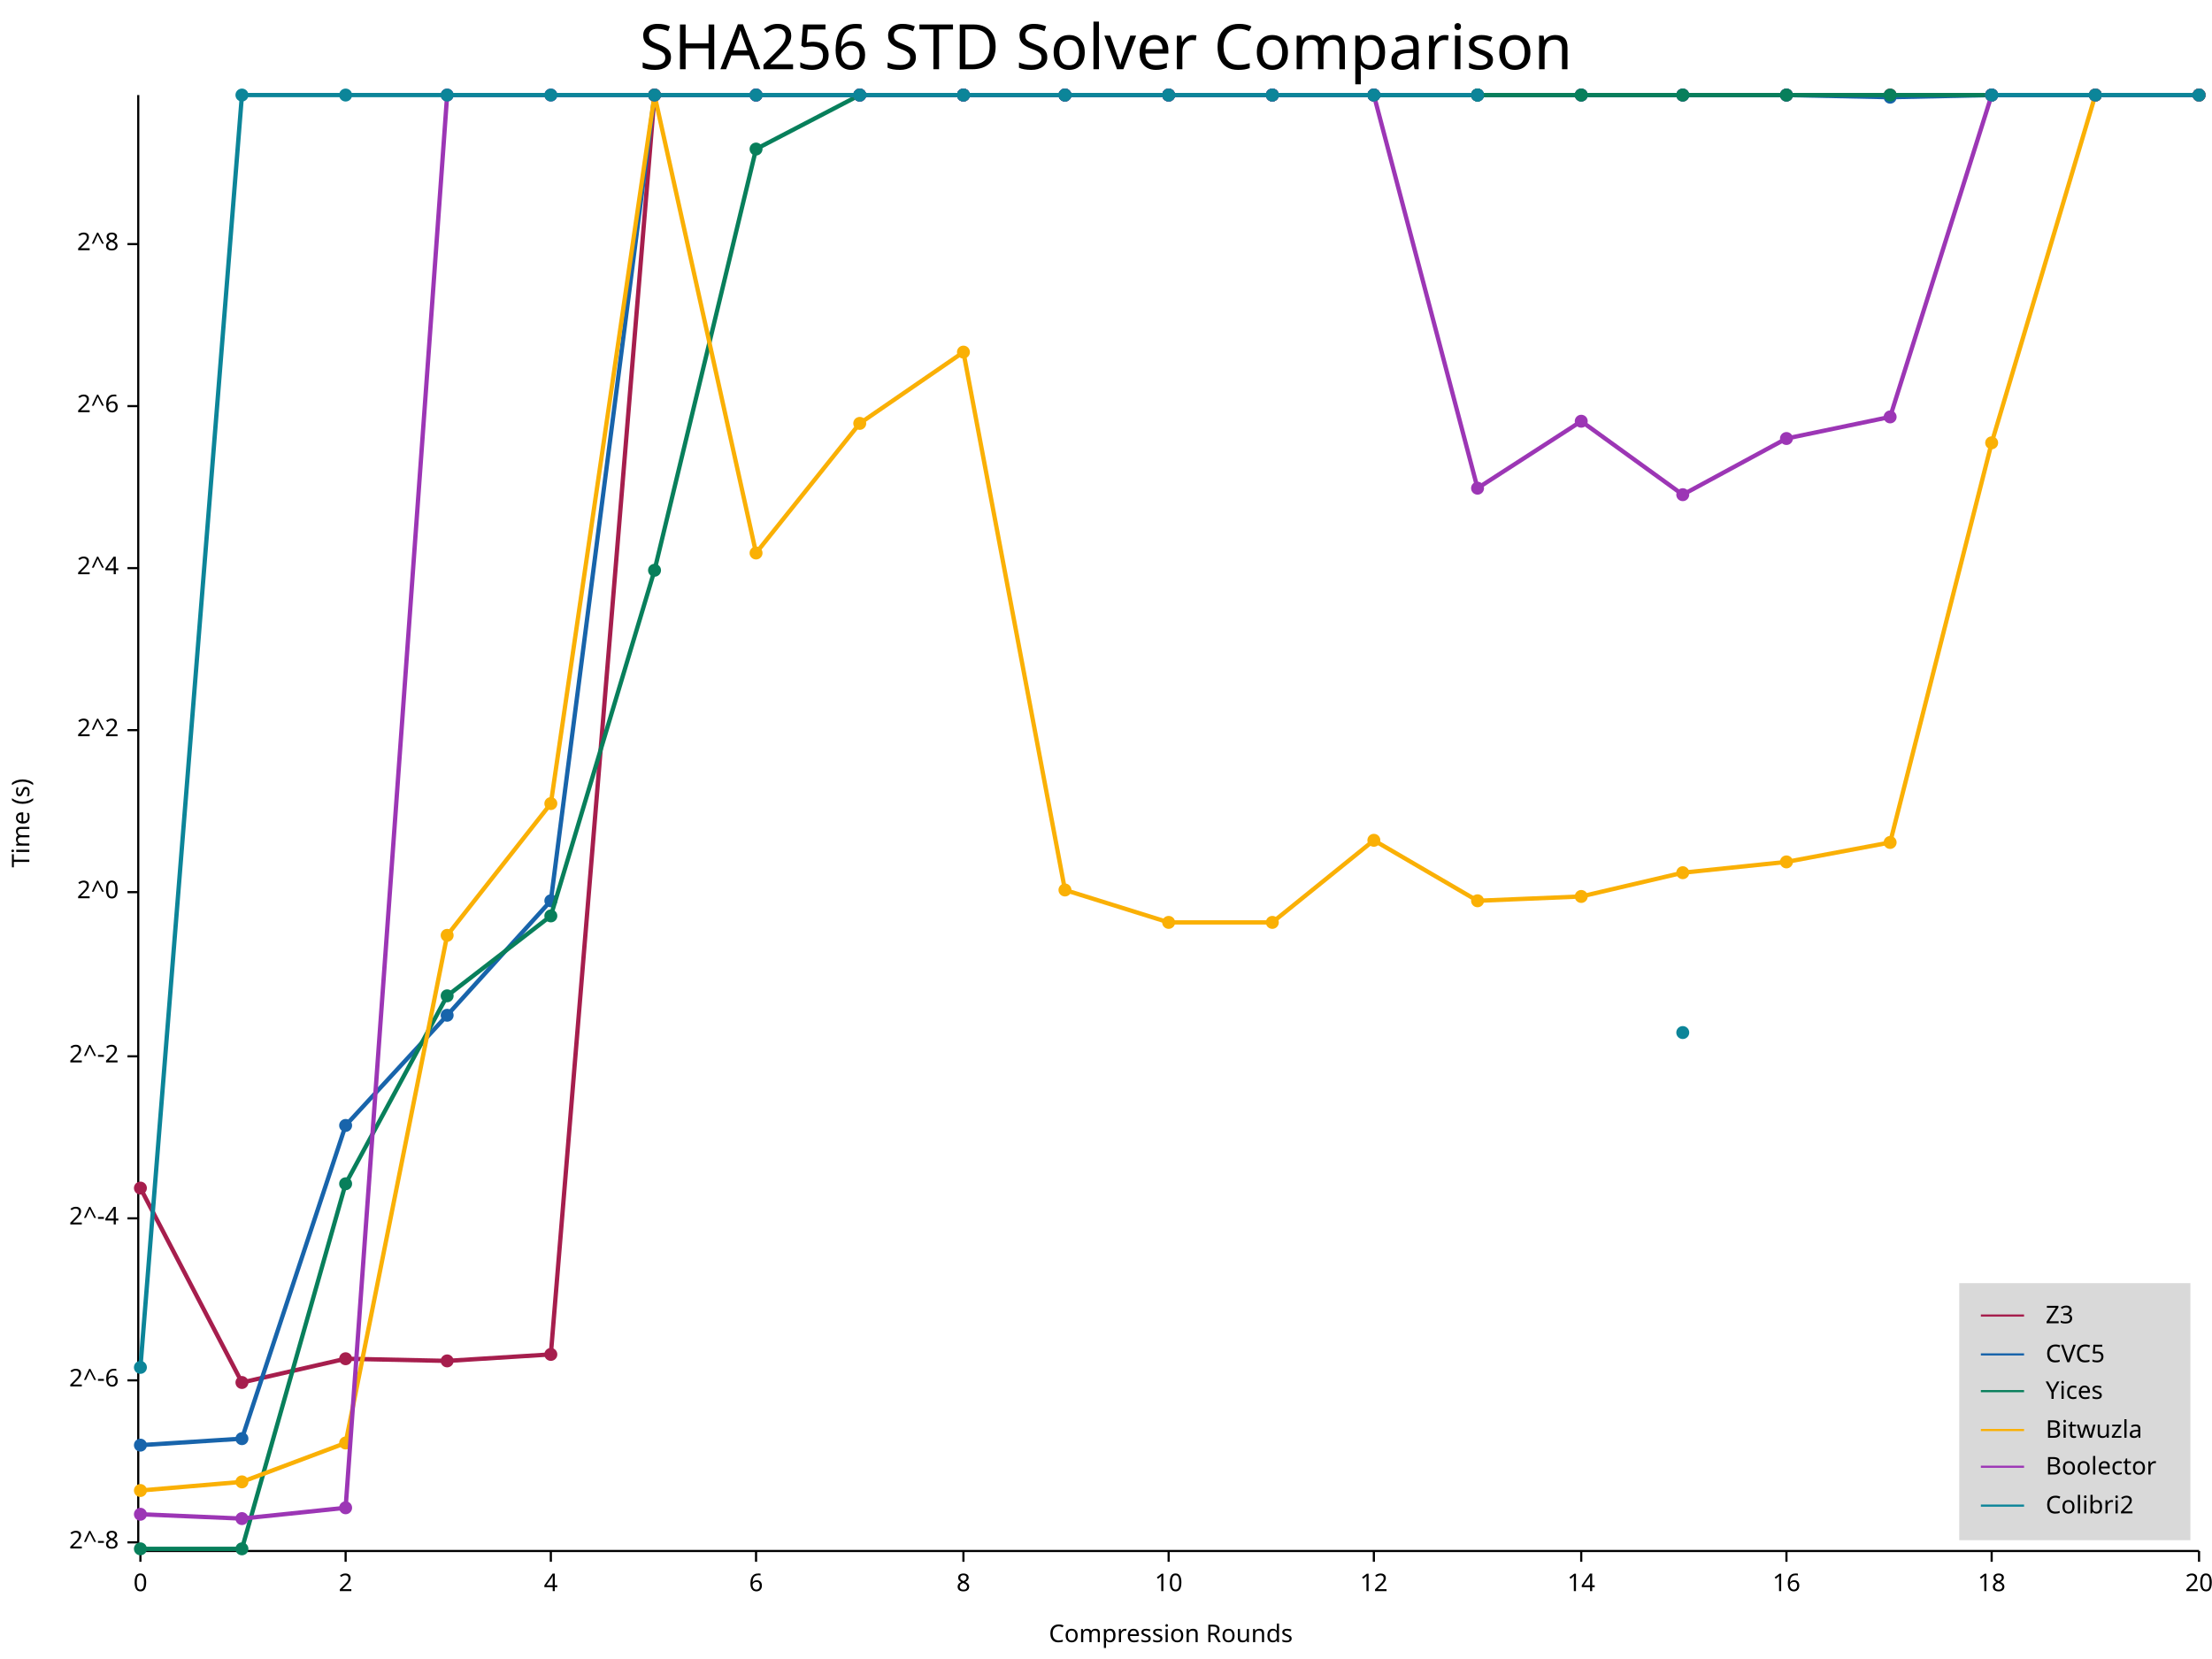
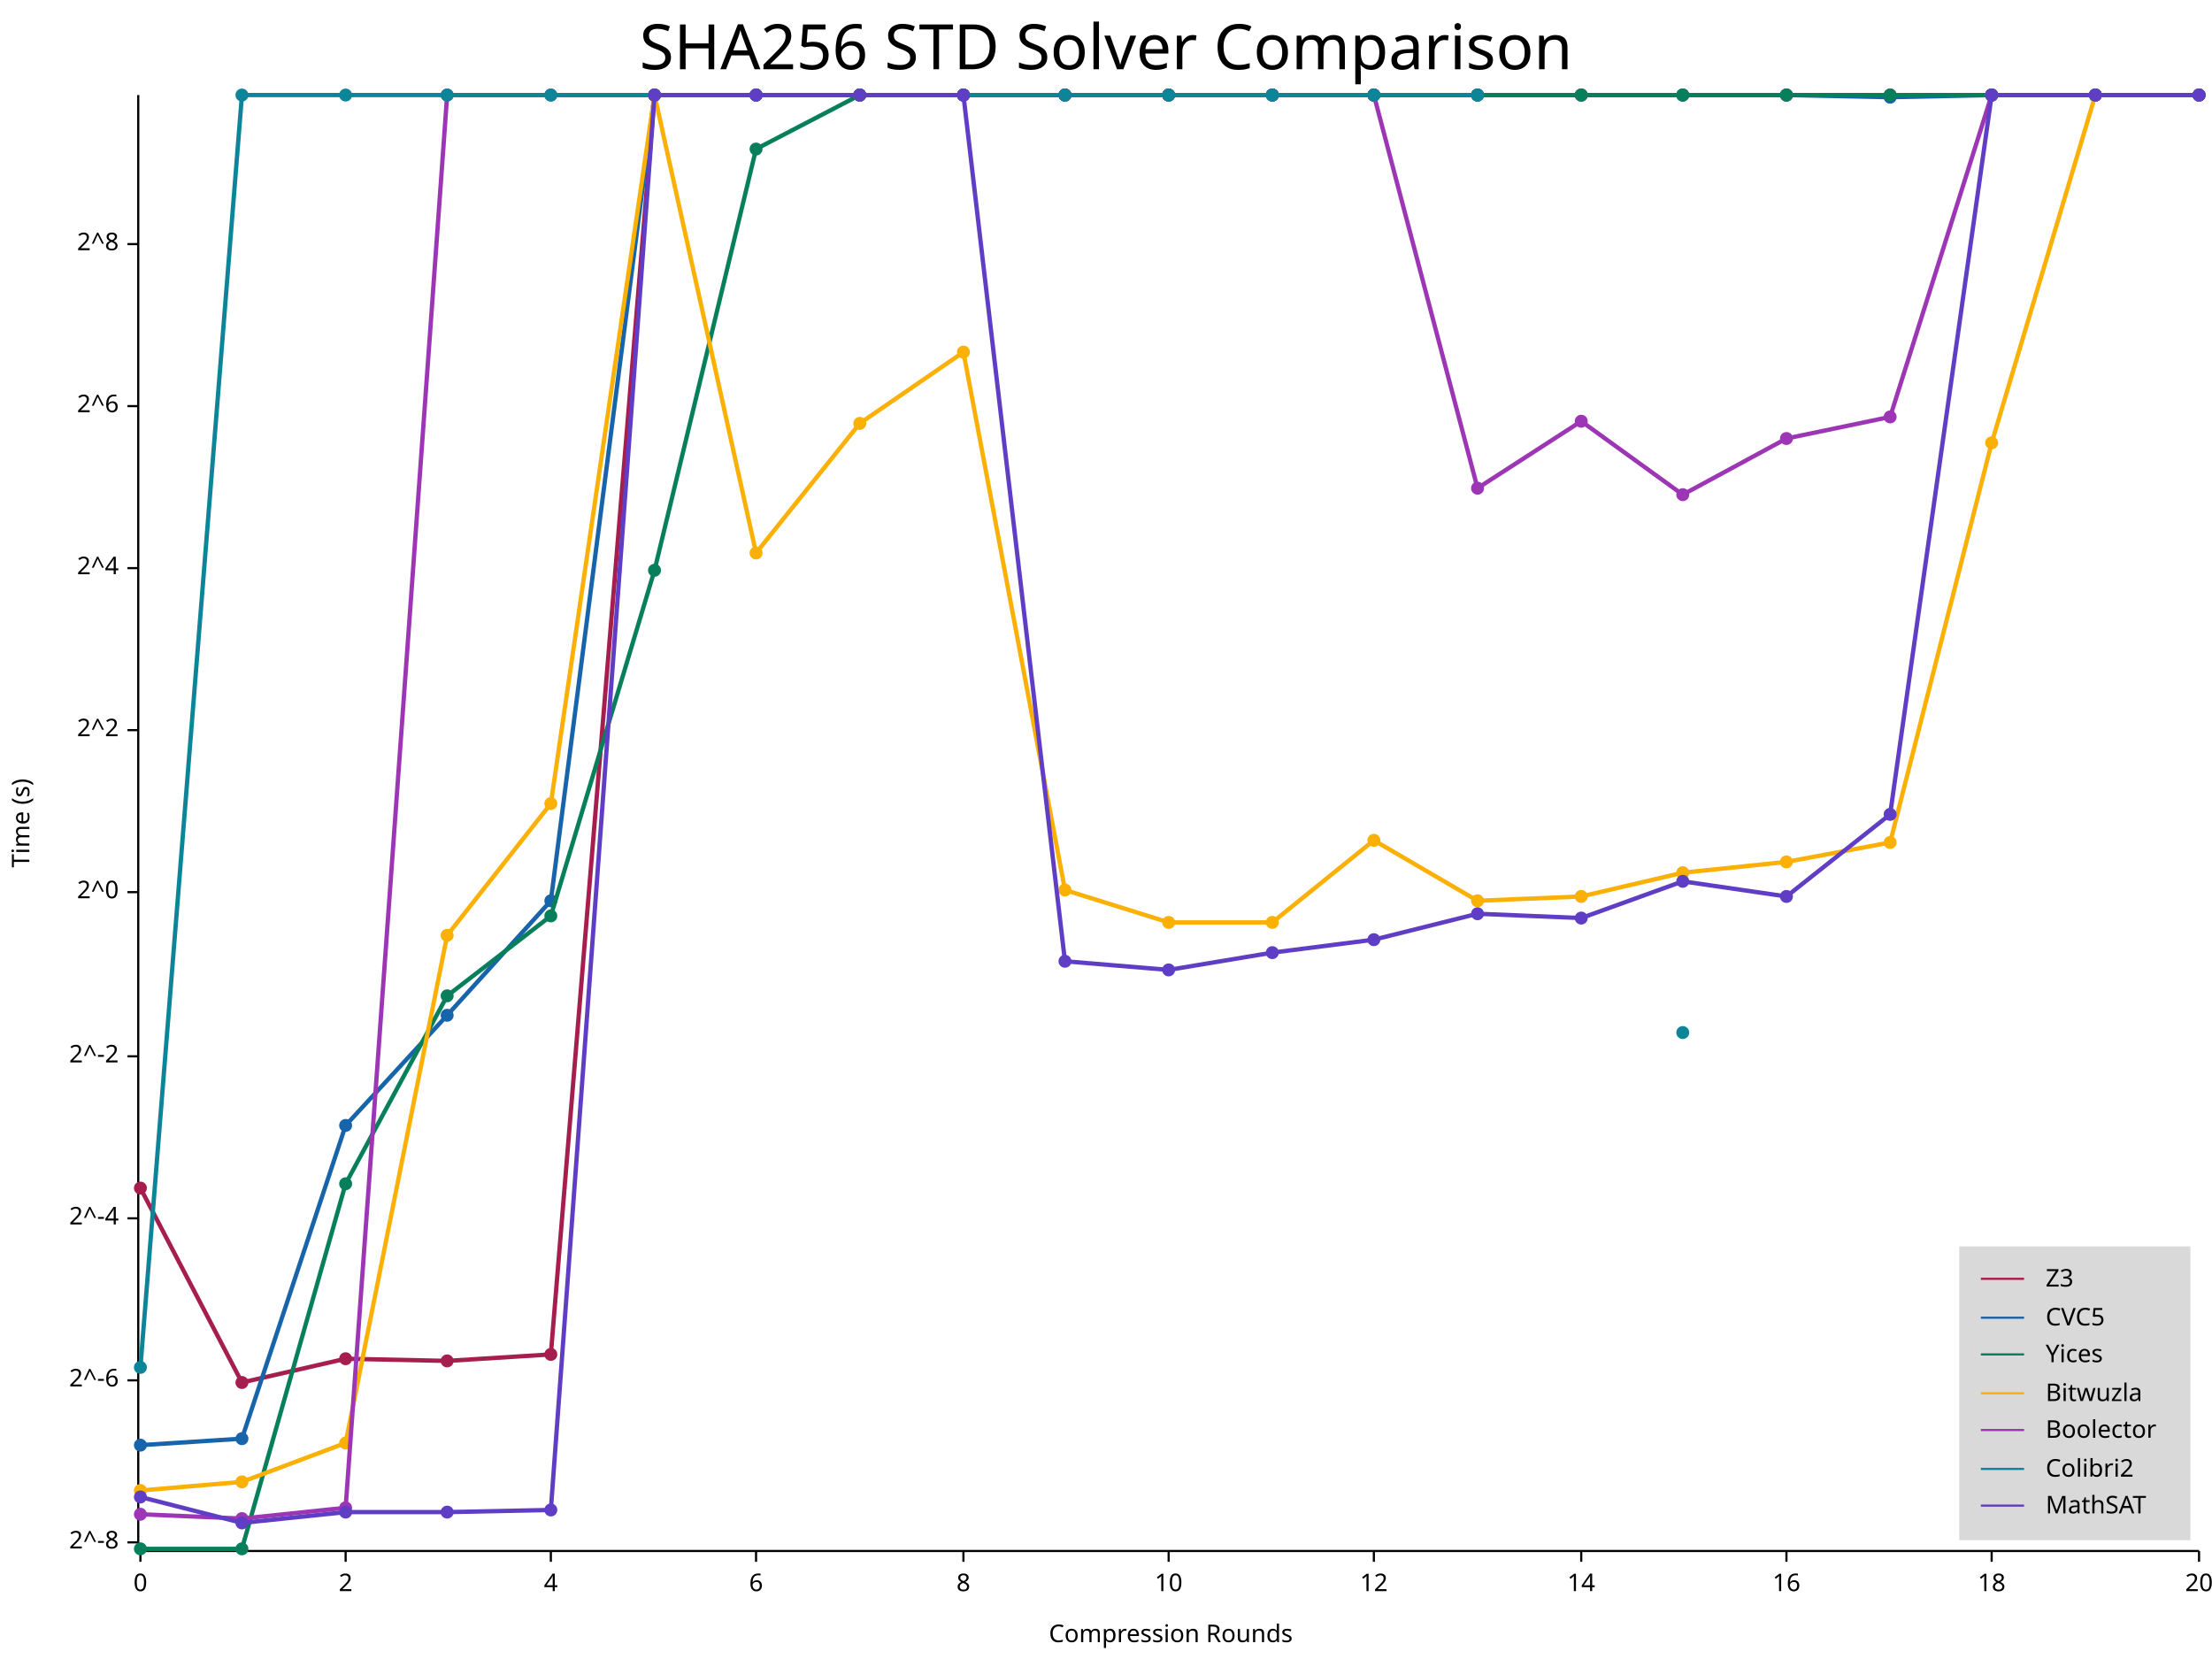
<svg xmlns="http://www.w3.org/2000/svg" width="1024" height="768" viewBox="0 0 1024 768">
  <rect x="0" y="0" width="1024" height="768" opacity="1" fill="#FFFFFF" stroke="none" />
  <text x="512" y="10" dy="0.76em" text-anchor="middle" font-family="noto sans" font-size="29.032" opacity="1" fill="#000000">
SHA256 STD Solver Comparison
</text>
  <text x="542" y="763" dy="-0.5ex" text-anchor="middle" font-family="noto sans" font-size="11.29" opacity="1" fill="#000000">
Compression Rounds
</text>
  <polyline fill="none" opacity="1" stroke="#000000" stroke-width="1" points="65,718 1018,718 " />
  <text x="65" y="728" dy="0.76em" text-anchor="middle" font-family="noto sans" font-size="11.29" opacity="1" fill="#000000">
0
</text>
  <polyline fill="none" opacity="1" stroke="#000000" stroke-width="1" points="65,718 65,723 " />
  <text x="160" y="728" dy="0.76em" text-anchor="middle" font-family="noto sans" font-size="11.29" opacity="1" fill="#000000">
2
</text>
  <polyline fill="none" opacity="1" stroke="#000000" stroke-width="1" points="160,718 160,723 " />
  <text x="255" y="728" dy="0.76em" text-anchor="middle" font-family="noto sans" font-size="11.29" opacity="1" fill="#000000">
4
</text>
  <polyline fill="none" opacity="1" stroke="#000000" stroke-width="1" points="255,718 255,723 " />
  <text x="350" y="728" dy="0.76em" text-anchor="middle" font-family="noto sans" font-size="11.29" opacity="1" fill="#000000">
6
</text>
  <polyline fill="none" opacity="1" stroke="#000000" stroke-width="1" points="350,718 350,723 " />
  <text x="446" y="728" dy="0.76em" text-anchor="middle" font-family="noto sans" font-size="11.29" opacity="1" fill="#000000">
8
</text>
  <polyline fill="none" opacity="1" stroke="#000000" stroke-width="1" points="446,718 446,723 " />
  <text x="541" y="728" dy="0.76em" text-anchor="middle" font-family="noto sans" font-size="11.29" opacity="1" fill="#000000">
10
</text>
  <polyline fill="none" opacity="1" stroke="#000000" stroke-width="1" points="541,718 541,723 " />
  <text x="636" y="728" dy="0.76em" text-anchor="middle" font-family="noto sans" font-size="11.29" opacity="1" fill="#000000">
12
</text>
  <polyline fill="none" opacity="1" stroke="#000000" stroke-width="1" points="636,718 636,723 " />
  <text x="732" y="728" dy="0.76em" text-anchor="middle" font-family="noto sans" font-size="11.29" opacity="1" fill="#000000">
14
</text>
  <polyline fill="none" opacity="1" stroke="#000000" stroke-width="1" points="732,718 732,723 " />
  <text x="827" y="728" dy="0.76em" text-anchor="middle" font-family="noto sans" font-size="11.29" opacity="1" fill="#000000">
16
</text>
  <polyline fill="none" opacity="1" stroke="#000000" stroke-width="1" points="827,718 827,723 " />
  <text x="922" y="728" dy="0.76em" text-anchor="middle" font-family="noto sans" font-size="11.29" opacity="1" fill="#000000">
18
</text>
  <polyline fill="none" opacity="1" stroke="#000000" stroke-width="1" points="922,718 922,723 " />
  <text x="1018" y="728" dy="0.76em" text-anchor="middle" font-family="noto sans" font-size="11.29" opacity="1" fill="#000000">
20
</text>
  <polyline fill="none" opacity="1" stroke="#000000" stroke-width="1" points="1018,718 1018,723 " />
  <text x="5" y="381" dy="0.76em" text-anchor="middle" font-family="noto sans" font-size="11.29" opacity="1" fill="#000000" transform="rotate(270, 5, 381)">
Time (s)
</text>
  <polyline fill="none" opacity="1" stroke="#000000" stroke-width="1" points="64,44 64,717 " />
  <text x="55" y="714" dy="0.5ex" text-anchor="end" font-family="noto sans" font-size="11.29" opacity="1" fill="#000000">
2^-8
</text>
  <polyline fill="none" opacity="1" stroke="#000000" stroke-width="1" points="59,714 64,714 " />
  <text x="55" y="639" dy="0.5ex" text-anchor="end" font-family="noto sans" font-size="11.29" opacity="1" fill="#000000">
2^-6
</text>
  <polyline fill="none" opacity="1" stroke="#000000" stroke-width="1" points="59,639 64,639 " />
  <text x="55" y="564" dy="0.5ex" text-anchor="end" font-family="noto sans" font-size="11.29" opacity="1" fill="#000000">
2^-4
</text>
  <polyline fill="none" opacity="1" stroke="#000000" stroke-width="1" points="59,564 64,564 " />
  <text x="55" y="489" dy="0.5ex" text-anchor="end" font-family="noto sans" font-size="11.29" opacity="1" fill="#000000">
2^-2
</text>
  <polyline fill="none" opacity="1" stroke="#000000" stroke-width="1" points="59,489 64,489 " />
  <text x="55" y="413" dy="0.5ex" text-anchor="end" font-family="noto sans" font-size="11.29" opacity="1" fill="#000000">
2^0
</text>
  <polyline fill="none" opacity="1" stroke="#000000" stroke-width="1" points="59,413 64,413 " />
  <text x="55" y="338" dy="0.5ex" text-anchor="end" font-family="noto sans" font-size="11.29" opacity="1" fill="#000000">
2^2
</text>
  <polyline fill="none" opacity="1" stroke="#000000" stroke-width="1" points="59,338 64,338 " />
  <text x="55" y="263" dy="0.5ex" text-anchor="end" font-family="noto sans" font-size="11.29" opacity="1" fill="#000000">
2^4
</text>
  <polyline fill="none" opacity="1" stroke="#000000" stroke-width="1" points="59,263 64,263 " />
  <text x="55" y="188" dy="0.5ex" text-anchor="end" font-family="noto sans" font-size="11.29" opacity="1" fill="#000000">
2^6
</text>
  <polyline fill="none" opacity="1" stroke="#000000" stroke-width="1" points="59,188 64,188 " />
  <text x="55" y="113" dy="0.5ex" text-anchor="end" font-family="noto sans" font-size="11.29" opacity="1" fill="#000000">
2^8
</text>
  <polyline fill="none" opacity="1" stroke="#000000" stroke-width="1" points="59,113 64,113 " />
  <polyline fill="none" opacity="1" stroke="#A61E4D" stroke-width="2" points="65,550 112,640 160,629 207,630 255,627 303,44 350,44 398,44 446,44 493,44 541,44 589,44 636,44 684,44 732,44 779,44 827,44 875,44 922,44 970,44 1018,44 " />
  <circle cx="65" cy="550" r="3" opacity="1" fill="#A61E4D" stroke="none" stroke-width="1" />
  <circle cx="112" cy="640" r="3" opacity="1" fill="#A61E4D" stroke="none" stroke-width="1" />
  <circle cx="160" cy="629" r="3" opacity="1" fill="#A61E4D" stroke="none" stroke-width="1" />
  <circle cx="207" cy="630" r="3" opacity="1" fill="#A61E4D" stroke="none" stroke-width="1" />
  <circle cx="255" cy="627" r="3" opacity="1" fill="#A61E4D" stroke="none" stroke-width="1" />
  <circle cx="303" cy="44" r="3" opacity="1" fill="#A61E4D" stroke="none" stroke-width="1" />
  <circle cx="350" cy="44" r="3" opacity="1" fill="#A61E4D" stroke="none" stroke-width="1" />
  <circle cx="398" cy="44" r="3" opacity="1" fill="#A61E4D" stroke="none" stroke-width="1" />
  <circle cx="446" cy="44" r="3" opacity="1" fill="#A61E4D" stroke="none" stroke-width="1" />
  <circle cx="493" cy="44" r="3" opacity="1" fill="#A61E4D" stroke="none" stroke-width="1" />
  <circle cx="541" cy="44" r="3" opacity="1" fill="#A61E4D" stroke="none" stroke-width="1" />
  <circle cx="589" cy="44" r="3" opacity="1" fill="#A61E4D" stroke="none" stroke-width="1" />
  <circle cx="636" cy="44" r="3" opacity="1" fill="#A61E4D" stroke="none" stroke-width="1" />
  <circle cx="684" cy="44" r="3" opacity="1" fill="#A61E4D" stroke="none" stroke-width="1" />
  <circle cx="732" cy="44" r="3" opacity="1" fill="#A61E4D" stroke="none" stroke-width="1" />
  <circle cx="779" cy="44" r="3" opacity="1" fill="#A61E4D" stroke="none" stroke-width="1" />
  <circle cx="827" cy="44" r="3" opacity="1" fill="#A61E4D" stroke="none" stroke-width="1" />
  <circle cx="875" cy="44" r="3" opacity="1" fill="#A61E4D" stroke="none" stroke-width="1" />
  <circle cx="922" cy="44" r="3" opacity="1" fill="#A61E4D" stroke="none" stroke-width="1" />
  <circle cx="970" cy="44" r="3" opacity="1" fill="#A61E4D" stroke="none" stroke-width="1" />
  <circle cx="1018" cy="44" r="3" opacity="1" fill="#A61E4D" stroke="none" stroke-width="1" />
  <polyline fill="none" opacity="1" stroke="#1864AB" stroke-width="2" points="65,669 112,666 160,521 207,470 255,417 303,44 350,44 398,44 446,44 493,44 541,44 589,44 636,44 684,44 732,44 779,44 827,44 875,45 922,44 970,44 1018,44 " />
  <circle cx="65" cy="669" r="3" opacity="1" fill="#1864AB" stroke="none" stroke-width="1" />
  <circle cx="112" cy="666" r="3" opacity="1" fill="#1864AB" stroke="none" stroke-width="1" />
  <circle cx="160" cy="521" r="3" opacity="1" fill="#1864AB" stroke="none" stroke-width="1" />
  <circle cx="207" cy="470" r="3" opacity="1" fill="#1864AB" stroke="none" stroke-width="1" />
  <circle cx="255" cy="417" r="3" opacity="1" fill="#1864AB" stroke="none" stroke-width="1" />
  <circle cx="303" cy="44" r="3" opacity="1" fill="#1864AB" stroke="none" stroke-width="1" />
  <circle cx="350" cy="44" r="3" opacity="1" fill="#1864AB" stroke="none" stroke-width="1" />
  <circle cx="398" cy="44" r="3" opacity="1" fill="#1864AB" stroke="none" stroke-width="1" />
  <circle cx="446" cy="44" r="3" opacity="1" fill="#1864AB" stroke="none" stroke-width="1" />
  <circle cx="493" cy="44" r="3" opacity="1" fill="#1864AB" stroke="none" stroke-width="1" />
  <circle cx="541" cy="44" r="3" opacity="1" fill="#1864AB" stroke="none" stroke-width="1" />
  <circle cx="589" cy="44" r="3" opacity="1" fill="#1864AB" stroke="none" stroke-width="1" />
  <circle cx="636" cy="44" r="3" opacity="1" fill="#1864AB" stroke="none" stroke-width="1" />
  <circle cx="684" cy="44" r="3" opacity="1" fill="#1864AB" stroke="none" stroke-width="1" />
  <circle cx="732" cy="44" r="3" opacity="1" fill="#1864AB" stroke="none" stroke-width="1" />
  <circle cx="779" cy="44" r="3" opacity="1" fill="#1864AB" stroke="none" stroke-width="1" />
  <circle cx="827" cy="44" r="3" opacity="1" fill="#1864AB" stroke="none" stroke-width="1" />
  <circle cx="875" cy="45" r="3" opacity="1" fill="#1864AB" stroke="none" stroke-width="1" />
  <circle cx="922" cy="44" r="3" opacity="1" fill="#1864AB" stroke="none" stroke-width="1" />
  <circle cx="970" cy="44" r="3" opacity="1" fill="#1864AB" stroke="none" stroke-width="1" />
  <circle cx="1018" cy="44" r="3" opacity="1" fill="#1864AB" stroke="none" stroke-width="1" />
  <polyline fill="none" opacity="1" stroke="#087F5B" stroke-width="2" points="65,717 112,717 160,548 207,461 255,424 303,264 350,69 398,44 446,44 493,44 541,44 589,44 636,44 684,44 732,44 779,44 827,44 875,44 922,44 970,44 1018,44 " />
  <circle cx="65" cy="717" r="3" opacity="1" fill="#087F5B" stroke="none" stroke-width="1" />
  <circle cx="112" cy="717" r="3" opacity="1" fill="#087F5B" stroke="none" stroke-width="1" />
  <circle cx="160" cy="548" r="3" opacity="1" fill="#087F5B" stroke="none" stroke-width="1" />
  <circle cx="207" cy="461" r="3" opacity="1" fill="#087F5B" stroke="none" stroke-width="1" />
  <circle cx="255" cy="424" r="3" opacity="1" fill="#087F5B" stroke="none" stroke-width="1" />
  <circle cx="303" cy="264" r="3" opacity="1" fill="#087F5B" stroke="none" stroke-width="1" />
  <circle cx="350" cy="69" r="3" opacity="1" fill="#087F5B" stroke="none" stroke-width="1" />
  <circle cx="398" cy="44" r="3" opacity="1" fill="#087F5B" stroke="none" stroke-width="1" />
  <circle cx="446" cy="44" r="3" opacity="1" fill="#087F5B" stroke="none" stroke-width="1" />
  <circle cx="493" cy="44" r="3" opacity="1" fill="#087F5B" stroke="none" stroke-width="1" />
  <circle cx="541" cy="44" r="3" opacity="1" fill="#087F5B" stroke="none" stroke-width="1" />
  <circle cx="589" cy="44" r="3" opacity="1" fill="#087F5B" stroke="none" stroke-width="1" />
  <circle cx="636" cy="44" r="3" opacity="1" fill="#087F5B" stroke="none" stroke-width="1" />
  <circle cx="684" cy="44" r="3" opacity="1" fill="#087F5B" stroke="none" stroke-width="1" />
  <circle cx="732" cy="44" r="3" opacity="1" fill="#087F5B" stroke="none" stroke-width="1" />
  <circle cx="779" cy="44" r="3" opacity="1" fill="#087F5B" stroke="none" stroke-width="1" />
  <circle cx="827" cy="44" r="3" opacity="1" fill="#087F5B" stroke="none" stroke-width="1" />
  <circle cx="875" cy="44" r="3" opacity="1" fill="#087F5B" stroke="none" stroke-width="1" />
  <circle cx="922" cy="44" r="3" opacity="1" fill="#087F5B" stroke="none" stroke-width="1" />
  <circle cx="970" cy="44" r="3" opacity="1" fill="#087F5B" stroke="none" stroke-width="1" />
  <circle cx="1018" cy="44" r="3" opacity="1" fill="#087F5B" stroke="none" stroke-width="1" />
  <polyline fill="none" opacity="1" stroke="#FAB005" stroke-width="2" points="65,690 112,686 160,668 207,433 255,372 303,44 350,256 398,196 446,163 493,412 541,427 589,427 636,389 684,417 732,415 779,404 827,399 875,390 922,205 970,44 1018,44 " />
  <circle cx="65" cy="690" r="3" opacity="1" fill="#FAB005" stroke="none" stroke-width="1" />
  <circle cx="112" cy="686" r="3" opacity="1" fill="#FAB005" stroke="none" stroke-width="1" />
  <circle cx="160" cy="668" r="3" opacity="1" fill="#FAB005" stroke="none" stroke-width="1" />
  <circle cx="207" cy="433" r="3" opacity="1" fill="#FAB005" stroke="none" stroke-width="1" />
  <circle cx="255" cy="372" r="3" opacity="1" fill="#FAB005" stroke="none" stroke-width="1" />
  <circle cx="303" cy="44" r="3" opacity="1" fill="#FAB005" stroke="none" stroke-width="1" />
  <circle cx="350" cy="256" r="3" opacity="1" fill="#FAB005" stroke="none" stroke-width="1" />
  <circle cx="398" cy="196" r="3" opacity="1" fill="#FAB005" stroke="none" stroke-width="1" />
  <circle cx="446" cy="163" r="3" opacity="1" fill="#FAB005" stroke="none" stroke-width="1" />
  <circle cx="493" cy="412" r="3" opacity="1" fill="#FAB005" stroke="none" stroke-width="1" />
  <circle cx="541" cy="427" r="3" opacity="1" fill="#FAB005" stroke="none" stroke-width="1" />
  <circle cx="589" cy="427" r="3" opacity="1" fill="#FAB005" stroke="none" stroke-width="1" />
  <circle cx="636" cy="389" r="3" opacity="1" fill="#FAB005" stroke="none" stroke-width="1" />
  <circle cx="684" cy="417" r="3" opacity="1" fill="#FAB005" stroke="none" stroke-width="1" />
  <circle cx="732" cy="415" r="3" opacity="1" fill="#FAB005" stroke="none" stroke-width="1" />
  <circle cx="779" cy="404" r="3" opacity="1" fill="#FAB005" stroke="none" stroke-width="1" />
  <circle cx="827" cy="399" r="3" opacity="1" fill="#FAB005" stroke="none" stroke-width="1" />
  <circle cx="875" cy="390" r="3" opacity="1" fill="#FAB005" stroke="none" stroke-width="1" />
  <circle cx="922" cy="205" r="3" opacity="1" fill="#FAB005" stroke="none" stroke-width="1" />
  <circle cx="970" cy="44" r="3" opacity="1" fill="#FAB005" stroke="none" stroke-width="1" />
  <circle cx="1018" cy="44" r="3" opacity="1" fill="#FAB005" stroke="none" stroke-width="1" />
  <polyline fill="none" opacity="1" stroke="#9C36B5" stroke-width="2" points="65,701 112,703 160,698 207,44 255,44 303,44 350,44 398,44 446,44 493,44 541,44 589,44 636,44 684,226 732,195 779,229 827,203 875,193 922,44 970,44 1018,44 " />
  <circle cx="65" cy="701" r="3" opacity="1" fill="#9C36B5" stroke="none" stroke-width="1" />
  <circle cx="112" cy="703" r="3" opacity="1" fill="#9C36B5" stroke="none" stroke-width="1" />
  <circle cx="160" cy="698" r="3" opacity="1" fill="#9C36B5" stroke="none" stroke-width="1" />
  <circle cx="207" cy="44" r="3" opacity="1" fill="#9C36B5" stroke="none" stroke-width="1" />
  <circle cx="255" cy="44" r="3" opacity="1" fill="#9C36B5" stroke="none" stroke-width="1" />
  <circle cx="303" cy="44" r="3" opacity="1" fill="#9C36B5" stroke="none" stroke-width="1" />
  <circle cx="350" cy="44" r="3" opacity="1" fill="#9C36B5" stroke="none" stroke-width="1" />
  <circle cx="398" cy="44" r="3" opacity="1" fill="#9C36B5" stroke="none" stroke-width="1" />
  <circle cx="446" cy="44" r="3" opacity="1" fill="#9C36B5" stroke="none" stroke-width="1" />
  <circle cx="493" cy="44" r="3" opacity="1" fill="#9C36B5" stroke="none" stroke-width="1" />
  <circle cx="541" cy="44" r="3" opacity="1" fill="#9C36B5" stroke="none" stroke-width="1" />
  <circle cx="589" cy="44" r="3" opacity="1" fill="#9C36B5" stroke="none" stroke-width="1" />
  <circle cx="636" cy="44" r="3" opacity="1" fill="#9C36B5" stroke="none" stroke-width="1" />
  <circle cx="684" cy="226" r="3" opacity="1" fill="#9C36B5" stroke="none" stroke-width="1" />
  <circle cx="732" cy="195" r="3" opacity="1" fill="#9C36B5" stroke="none" stroke-width="1" />
  <circle cx="779" cy="229" r="3" opacity="1" fill="#9C36B5" stroke="none" stroke-width="1" />
  <circle cx="827" cy="203" r="3" opacity="1" fill="#9C36B5" stroke="none" stroke-width="1" />
  <circle cx="875" cy="193" r="3" opacity="1" fill="#9C36B5" stroke="none" stroke-width="1" />
  <circle cx="922" cy="44" r="3" opacity="1" fill="#9C36B5" stroke="none" stroke-width="1" />
  <circle cx="970" cy="44" r="3" opacity="1" fill="#9C36B5" stroke="none" stroke-width="1" />
  <circle cx="1018" cy="44" r="3" opacity="1" fill="#9C36B5" stroke="none" stroke-width="1" />
  <polyline fill="none" opacity="1" stroke="#0C8599" stroke-width="2" points="65,633 112,44 160,44 207,44 255,44 303,44 350,44 398,44 446,44 493,44 541,44 589,44 636,44 684,44 " />
  <circle cx="65" cy="633" r="3" opacity="1" fill="#0C8599" stroke="none" stroke-width="1" />
  <circle cx="112" cy="44" r="3" opacity="1" fill="#0C8599" stroke="none" stroke-width="1" />
  <circle cx="160" cy="44" r="3" opacity="1" fill="#0C8599" stroke="none" stroke-width="1" />
  <circle cx="207" cy="44" r="3" opacity="1" fill="#0C8599" stroke="none" stroke-width="1" />
  <circle cx="255" cy="44" r="3" opacity="1" fill="#0C8599" stroke="none" stroke-width="1" />
  <circle cx="303" cy="44" r="3" opacity="1" fill="#0C8599" stroke="none" stroke-width="1" />
  <circle cx="350" cy="44" r="3" opacity="1" fill="#0C8599" stroke="none" stroke-width="1" />
  <circle cx="398" cy="44" r="3" opacity="1" fill="#0C8599" stroke="none" stroke-width="1" />
  <circle cx="446" cy="44" r="3" opacity="1" fill="#0C8599" stroke="none" stroke-width="1" />
  <circle cx="493" cy="44" r="3" opacity="1" fill="#0C8599" stroke="none" stroke-width="1" />
  <circle cx="541" cy="44" r="3" opacity="1" fill="#0C8599" stroke="none" stroke-width="1" />
  <circle cx="589" cy="44" r="3" opacity="1" fill="#0C8599" stroke="none" stroke-width="1" />
  <circle cx="636" cy="44" r="3" opacity="1" fill="#0C8599" stroke="none" stroke-width="1" />
  <circle cx="684" cy="44" r="3" opacity="1" fill="#0C8599" stroke="none" stroke-width="1" />
  <polyline fill="none" opacity="1" stroke="#0C8599" stroke-width="2" points="779,478 " />
  <circle cx="779" cy="478" r="3" opacity="1" fill="#0C8599" stroke="none" stroke-width="1" />
  <polyline fill="none" opacity="1" stroke="#0C8599" stroke-width="2" points="922,44 970,44 1018,44 " />
  <circle cx="922" cy="44" r="3" opacity="1" fill="#0C8599" stroke="none" stroke-width="1" />
  <circle cx="970" cy="44" r="3" opacity="1" fill="#0C8599" stroke="none" stroke-width="1" />
  <circle cx="1018" cy="44" r="3" opacity="1" fill="#0C8599" stroke="none" stroke-width="1" />
-   <rect x="907" y="594" width="107" height="119" opacity="0.5" fill="#B4B4B4" stroke="none" />
-   <text x="947" y="604" dy="0.76em" text-anchor="start" font-family="noto sans" font-size="11.29" opacity="1" fill="#000000">
+   <polyline fill="none" opacity="1" stroke="#5F3DC4" stroke-width="2" points="65,693 112,705 160,700 207,700 255,699 303,44 350,44 398,44 446,44 493,445 541,449 589,441 636,435 684,423 732,425 779,408 827,415 875,377 922,44 970,44 1018,44 " />
+   <circle cx="65" cy="693" r="3" opacity="1" fill="#5F3DC4" stroke="none" stroke-width="1" />
+   <circle cx="112" cy="705" r="3" opacity="1" fill="#5F3DC4" stroke="none" stroke-width="1" />
+   <circle cx="160" cy="700" r="3" opacity="1" fill="#5F3DC4" stroke="none" stroke-width="1" />
+   <circle cx="207" cy="700" r="3" opacity="1" fill="#5F3DC4" stroke="none" stroke-width="1" />
+   <circle cx="255" cy="699" r="3" opacity="1" fill="#5F3DC4" stroke="none" stroke-width="1" />
+   <circle cx="303" cy="44" r="3" opacity="1" fill="#5F3DC4" stroke="none" stroke-width="1" />
+   <circle cx="350" cy="44" r="3" opacity="1" fill="#5F3DC4" stroke="none" stroke-width="1" />
+   <circle cx="398" cy="44" r="3" opacity="1" fill="#5F3DC4" stroke="none" stroke-width="1" />
+   <circle cx="446" cy="44" r="3" opacity="1" fill="#5F3DC4" stroke="none" stroke-width="1" />
+   <circle cx="493" cy="445" r="3" opacity="1" fill="#5F3DC4" stroke="none" stroke-width="1" />
+   <circle cx="541" cy="449" r="3" opacity="1" fill="#5F3DC4" stroke="none" stroke-width="1" />
+   <circle cx="589" cy="441" r="3" opacity="1" fill="#5F3DC4" stroke="none" stroke-width="1" />
+   <circle cx="636" cy="435" r="3" opacity="1" fill="#5F3DC4" stroke="none" stroke-width="1" />
+   <circle cx="684" cy="423" r="3" opacity="1" fill="#5F3DC4" stroke="none" stroke-width="1" />
+   <circle cx="732" cy="425" r="3" opacity="1" fill="#5F3DC4" stroke="none" stroke-width="1" />
+   <circle cx="779" cy="408" r="3" opacity="1" fill="#5F3DC4" stroke="none" stroke-width="1" />
+   <circle cx="827" cy="415" r="3" opacity="1" fill="#5F3DC4" stroke="none" stroke-width="1" />
+   <circle cx="875" cy="377" r="3" opacity="1" fill="#5F3DC4" stroke="none" stroke-width="1" />
+   <circle cx="922" cy="44" r="3" opacity="1" fill="#5F3DC4" stroke="none" stroke-width="1" />
+   <circle cx="970" cy="44" r="3" opacity="1" fill="#5F3DC4" stroke="none" stroke-width="1" />
+   <circle cx="1018" cy="44" r="3" opacity="1" fill="#5F3DC4" stroke="none" stroke-width="1" />
+   <rect x="907" y="577" width="107" height="136" opacity="0.5" fill="#B4B4B4" stroke="none" />
+   <text x="947" y="587" dy="0.76em" text-anchor="start" font-family="noto sans" font-size="11.29" opacity="1" fill="#000000">
Z3
</text>
+   <text x="947" y="605" dy="0.76em" text-anchor="start" font-family="noto sans" font-size="11.29" opacity="1" fill="#000000">
+ CVC5
+ </text>
  <text x="947" y="622" dy="0.76em" text-anchor="start" font-family="noto sans" font-size="11.29" opacity="1" fill="#000000">
- CVC5
- </text>
-   <text x="947" y="639" dy="0.76em" text-anchor="start" font-family="noto sans" font-size="11.29" opacity="1" fill="#000000">
Yices
</text>
+   <text x="947" y="640" dy="0.76em" text-anchor="start" font-family="noto sans" font-size="11.29" opacity="1" fill="#000000">
+ Bitwuzla
+ </text>
  <text x="947" y="657" dy="0.76em" text-anchor="start" font-family="noto sans" font-size="11.29" opacity="1" fill="#000000">
- Bitwuzla
- </text>
-   <text x="947" y="674" dy="0.76em" text-anchor="start" font-family="noto sans" font-size="11.29" opacity="1" fill="#000000">
Boolector
</text>
+   <text x="947" y="675" dy="0.76em" text-anchor="start" font-family="noto sans" font-size="11.29" opacity="1" fill="#000000">
+ Colibri2
+ </text>
  <text x="947" y="692" dy="0.76em" text-anchor="start" font-family="noto sans" font-size="11.29" opacity="1" fill="#000000">
- Colibri2
- </text>
-   <polyline fill="none" opacity="1" stroke="#A61E4D" stroke-width="1" points="917,609 937,609 " />
-   <polyline fill="none" opacity="1" stroke="#1864AB" stroke-width="1" points="917,627 937,627 " />
-   <polyline fill="none" opacity="1" stroke="#087F5B" stroke-width="1" points="917,644 937,644 " />
-   <polyline fill="none" opacity="1" stroke="#FAB005" stroke-width="1" points="917,662 937,662 " />
-   <polyline fill="none" opacity="1" stroke="#9C36B5" stroke-width="1" points="917,679 937,679 " />
-   <polyline fill="none" opacity="1" stroke="#0C8599" stroke-width="1" points="917,697 937,697 " />
+ MathSAT
+ </text>
+   <polyline fill="none" opacity="1" stroke="#A61E4D" stroke-width="1" points="917,592 937,592 " />
+   <polyline fill="none" opacity="1" stroke="#1864AB" stroke-width="1" points="917,610 937,610 " />
+   <polyline fill="none" opacity="1" stroke="#087F5B" stroke-width="1" points="917,627 937,627 " />
+   <polyline fill="none" opacity="1" stroke="#FAB005" stroke-width="1" points="917,645 937,645 " />
+   <polyline fill="none" opacity="1" stroke="#9C36B5" stroke-width="1" points="917,662 937,662 " />
+   <polyline fill="none" opacity="1" stroke="#0C8599" stroke-width="1" points="917,680 937,680 " />
+   <polyline fill="none" opacity="1" stroke="#5F3DC4" stroke-width="1" points="917,697 937,697 " />
</svg>
